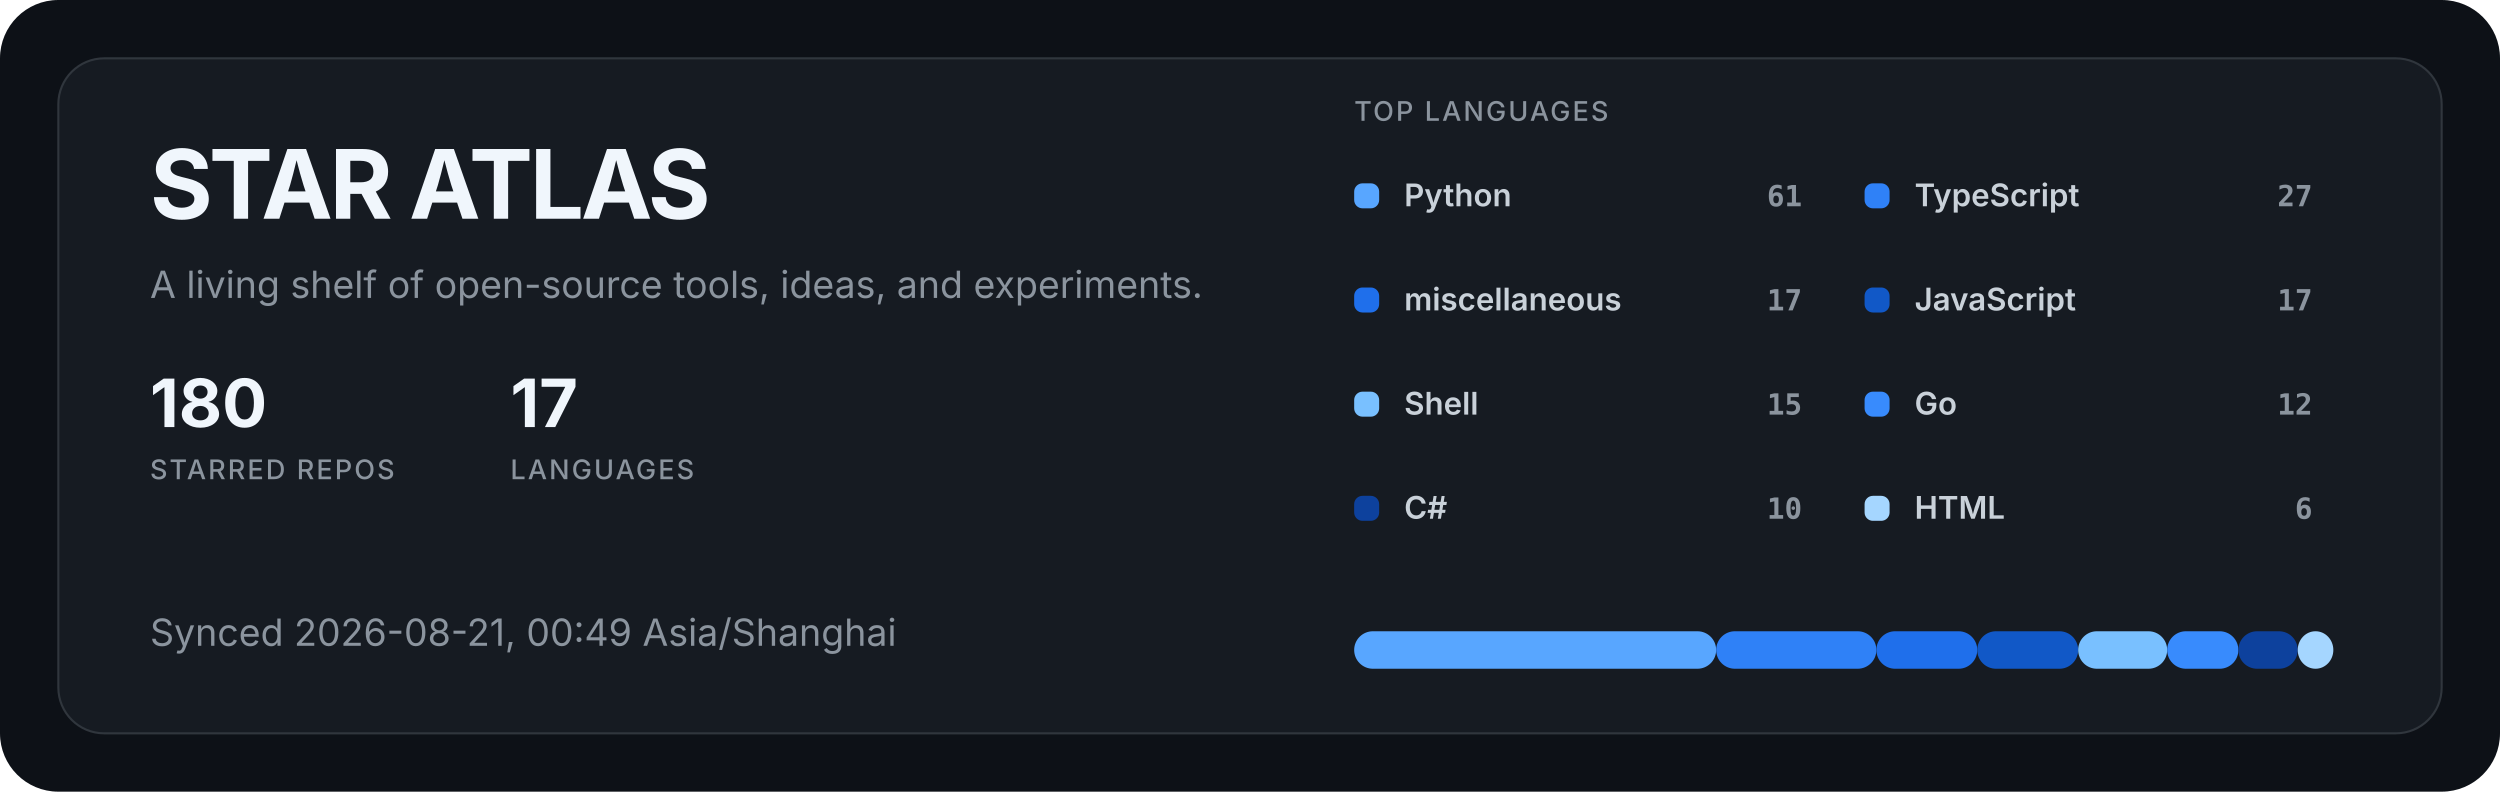
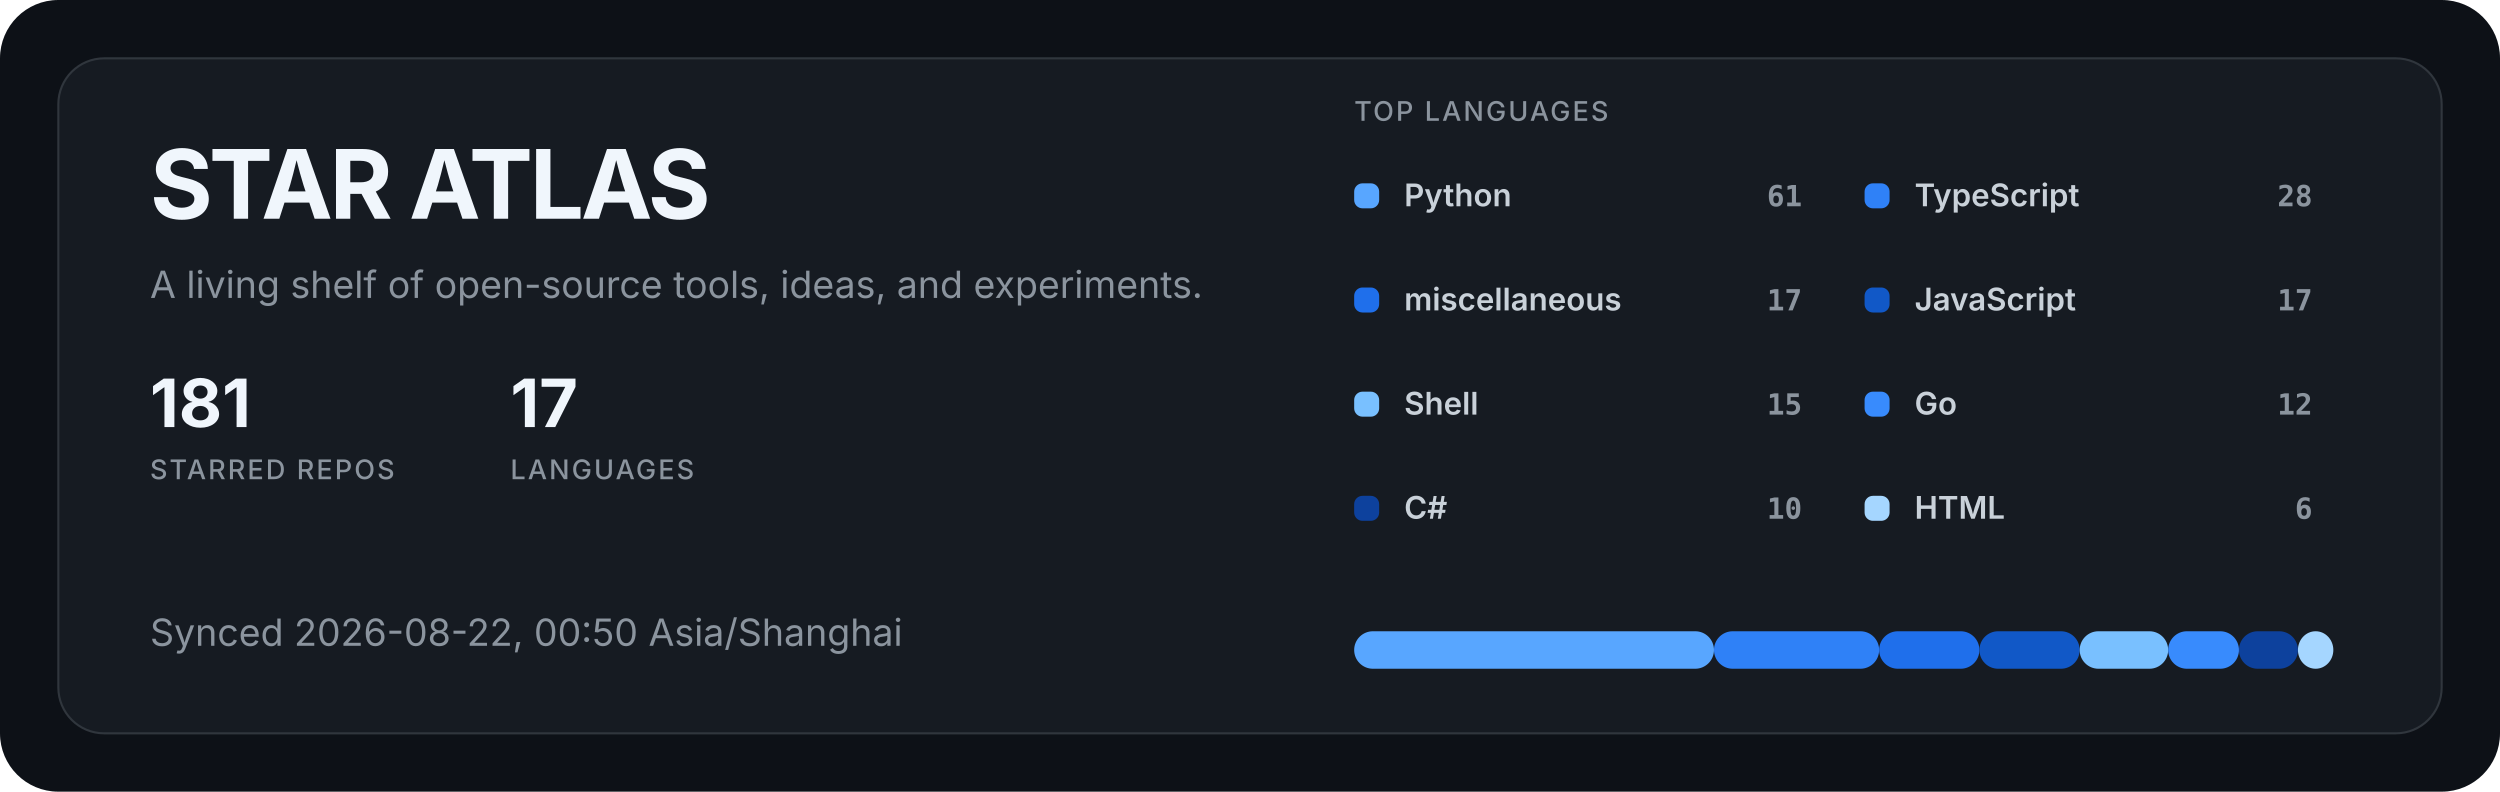
<svg xmlns="http://www.w3.org/2000/svg" width="1200" height="380" viewBox="0 0 1200 380" role="img" aria-labelledby="title description">
  <style>
  .title { fill: #f0f6fc; font: 700 46px -apple-system, BlinkMacSystemFont, "Segoe UI", sans-serif; letter-spacing: -1.5px; }
  .subtitle { fill: #8b949e; font: 400 18px -apple-system, BlinkMacSystemFont, "Segoe UI", sans-serif; }
  .metric { fill: #f0f6fc; font: 700 32px -apple-system, BlinkMacSystemFont, "Segoe UI", sans-serif; }
  .metric-label { fill: #8b949e; font: 500 13px -apple-system, BlinkMacSystemFont, "Segoe UI", sans-serif; letter-spacing: 1px; }
  .label { fill: #c9d1d9; font: 600 15px -apple-system, BlinkMacSystemFont, "Segoe UI", sans-serif; }
  .value { fill: #8b949e; font: 600 14px ui-monospace, SFMono-Regular, Consolas, monospace; }
</style>
  <rect width="1200" height="380" rx="28" fill="#0d1117" />
  <rect x="28" y="28" width="1144" height="324" rx="22" fill="#161b22" stroke="#30363d" />
  <text x="72" y="105" class="title">STAR ATLAS</text>
  <text x="72" y="143" class="subtitle">A living shelf of open-source tools, ideas, and experiments.</text>
  <g transform="translate(72 205)">
-     <text class="metric">180</text>
+     <text class="metric">181</text>
    <text y="25" class="metric-label">STARRED REPOS</text>
  </g>
  <g transform="translate(245 205)">
    <text class="metric">17</text>
    <text y="25" class="metric-label">LANGUAGES</text>
  </g>
-   <text x="72" y="310" class="subtitle">Synced 2026-08-21, 00:49 Asia/Shanghai</text>
+   <text x="72" y="310" class="subtitle">Synced 2026-08-22, 00:50 Asia/Shanghai</text>
  <text x="650" y="58" class="metric-label">TOP LANGUAGES</text>
  <g transform="translate(650 88)">
    <rect width="12" height="12" rx="4" fill="#58a6ff" />
    <text x="24" y="11" class="label">Python</text>
    <text x="215" y="11" text-anchor="end" class="value">61</text>
  </g>
  <g transform="translate(895 88)">
    <rect width="12" height="12" rx="4" fill="#2f81f7" />
    <text x="24" y="11" class="label">TypeScript</text>
-     <text x="215" y="11" text-anchor="end" class="value">27</text>
+     <text x="215" y="11" text-anchor="end" class="value">28</text>
  </g>
  <g transform="translate(650 138)">
    <rect width="12" height="12" rx="4" fill="#1f6feb" />
    <text x="24" y="11" class="label">miscellaneous</text>
    <text x="215" y="11" text-anchor="end" class="value">17</text>
  </g>
  <g transform="translate(895 138)">
    <rect width="12" height="12" rx="4" fill="#1158c7" />
    <text x="24" y="11" class="label">JavaScript</text>
    <text x="215" y="11" text-anchor="end" class="value">17</text>
  </g>
  <g transform="translate(650 188)">
    <rect width="12" height="12" rx="4" fill="#79c0ff" />
    <text x="24" y="11" class="label">Shell</text>
    <text x="215" y="11" text-anchor="end" class="value">15</text>
  </g>
  <g transform="translate(895 188)">
    <rect width="12" height="12" rx="4" fill="#388bfd" />
    <text x="24" y="11" class="label">Go</text>
    <text x="215" y="11" text-anchor="end" class="value">12</text>
  </g>
  <g transform="translate(650 238)">
    <rect width="12" height="12" rx="4" fill="#0d419d" />
    <text x="24" y="11" class="label">C#</text>
    <text x="215" y="11" text-anchor="end" class="value">10</text>
  </g>
  <g transform="translate(895 238)">
    <rect width="12" height="12" rx="4" fill="#a5d6ff" />
    <text x="24" y="11" class="label">HTML</text>
    <text x="215" y="11" text-anchor="end" class="value">6</text>
  </g>
-   <rect x="650.00" y="303" width="173.76" height="18" rx="9" fill="#58a6ff" />
-   <rect x="823.76" y="303" width="76.91" height="18" rx="9" fill="#2f81f7" />
-   <rect x="900.67" y="303" width="48.42" height="18" rx="9" fill="#1f6feb" />
-   <rect x="949.09" y="303" width="48.42" height="18" rx="9" fill="#1158c7" />
-   <rect x="997.52" y="303" width="42.73" height="18" rx="9" fill="#79c0ff" />
-   <rect x="1040.24" y="303" width="34.18" height="18" rx="9" fill="#388bfd" />
-   <rect x="1074.42" y="303" width="28.48" height="18" rx="9" fill="#0d419d" />
-   <rect x="1102.91" y="303" width="17.09" height="18" rx="9" fill="#a5d6ff" />
+   <rect x="650.00" y="303" width="172.71" height="18" rx="9" fill="#58a6ff" />
+   <rect x="822.71" y="303" width="79.28" height="18" rx="9" fill="#2f81f7" />
+   <rect x="901.99" y="303" width="48.13" height="18" rx="9" fill="#1f6feb" />
+   <rect x="950.12" y="303" width="48.13" height="18" rx="9" fill="#1158c7" />
+   <rect x="998.25" y="303" width="42.47" height="18" rx="9" fill="#79c0ff" />
+   <rect x="1040.72" y="303" width="33.98" height="18" rx="9" fill="#388bfd" />
+   <rect x="1074.70" y="303" width="28.31" height="18" rx="9" fill="#0d419d" />
+   <rect x="1103.01" y="303" width="16.99" height="18" rx="9" fill="#a5d6ff" />
</svg>
